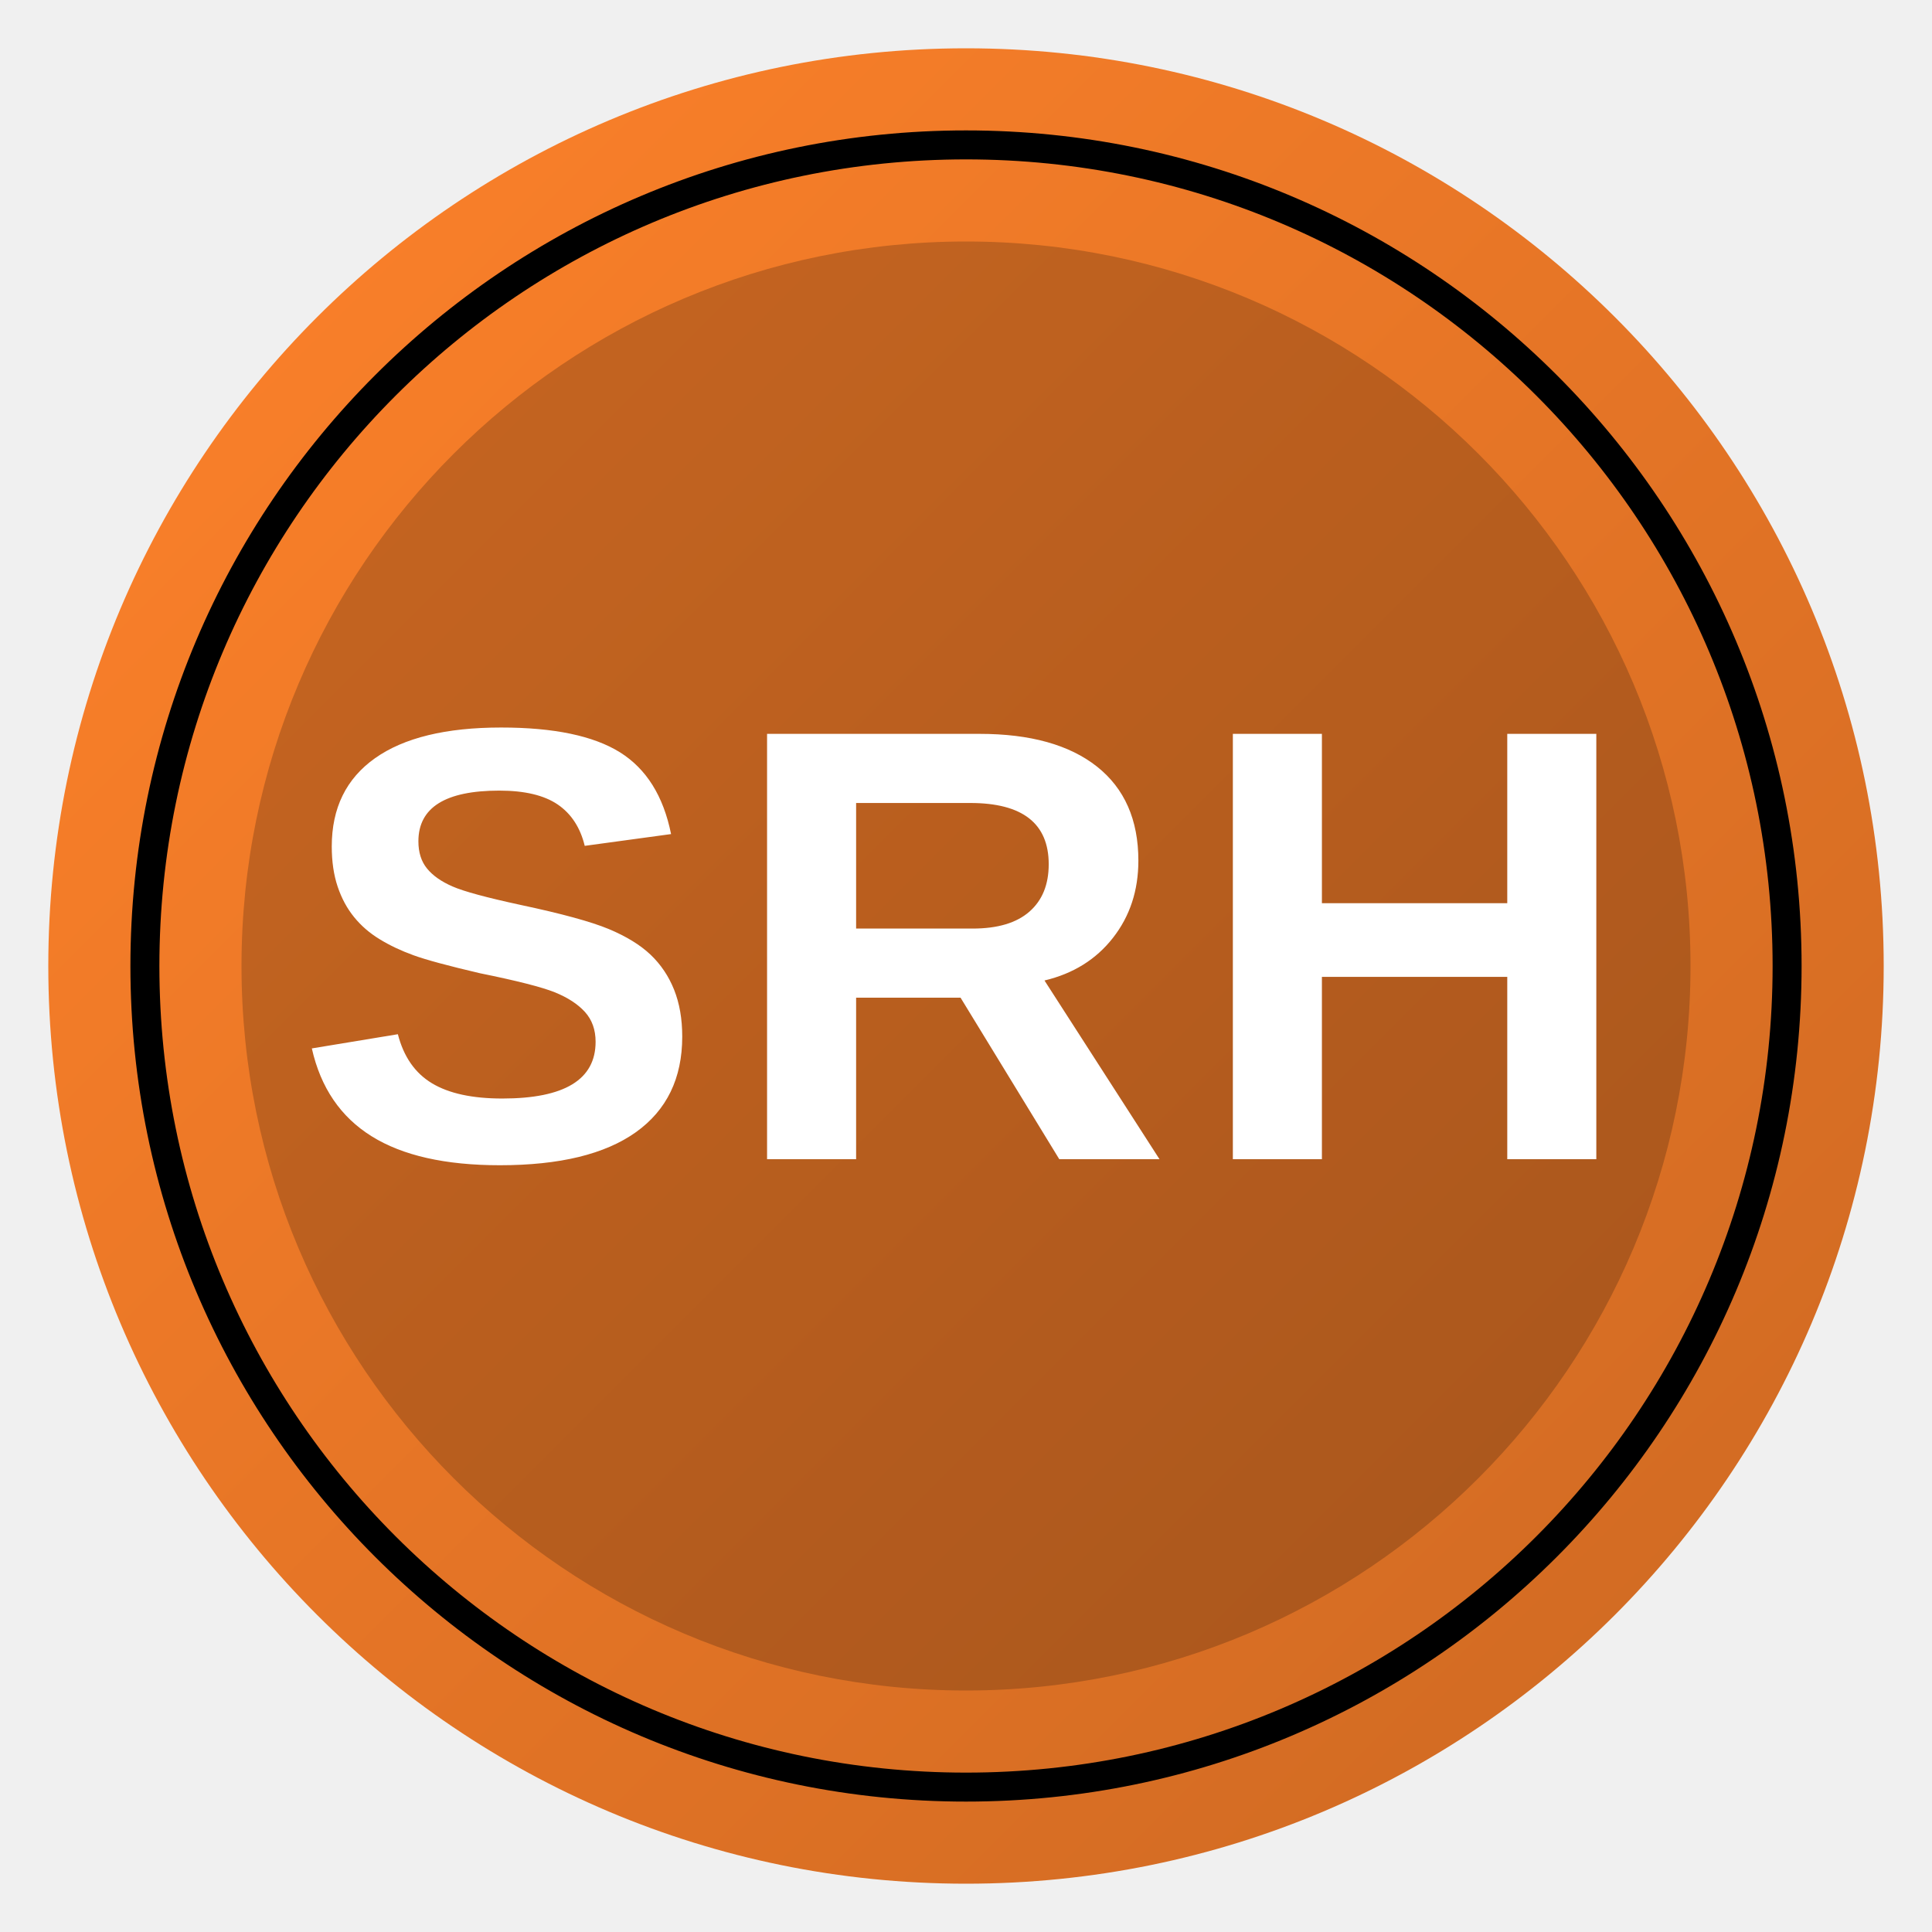
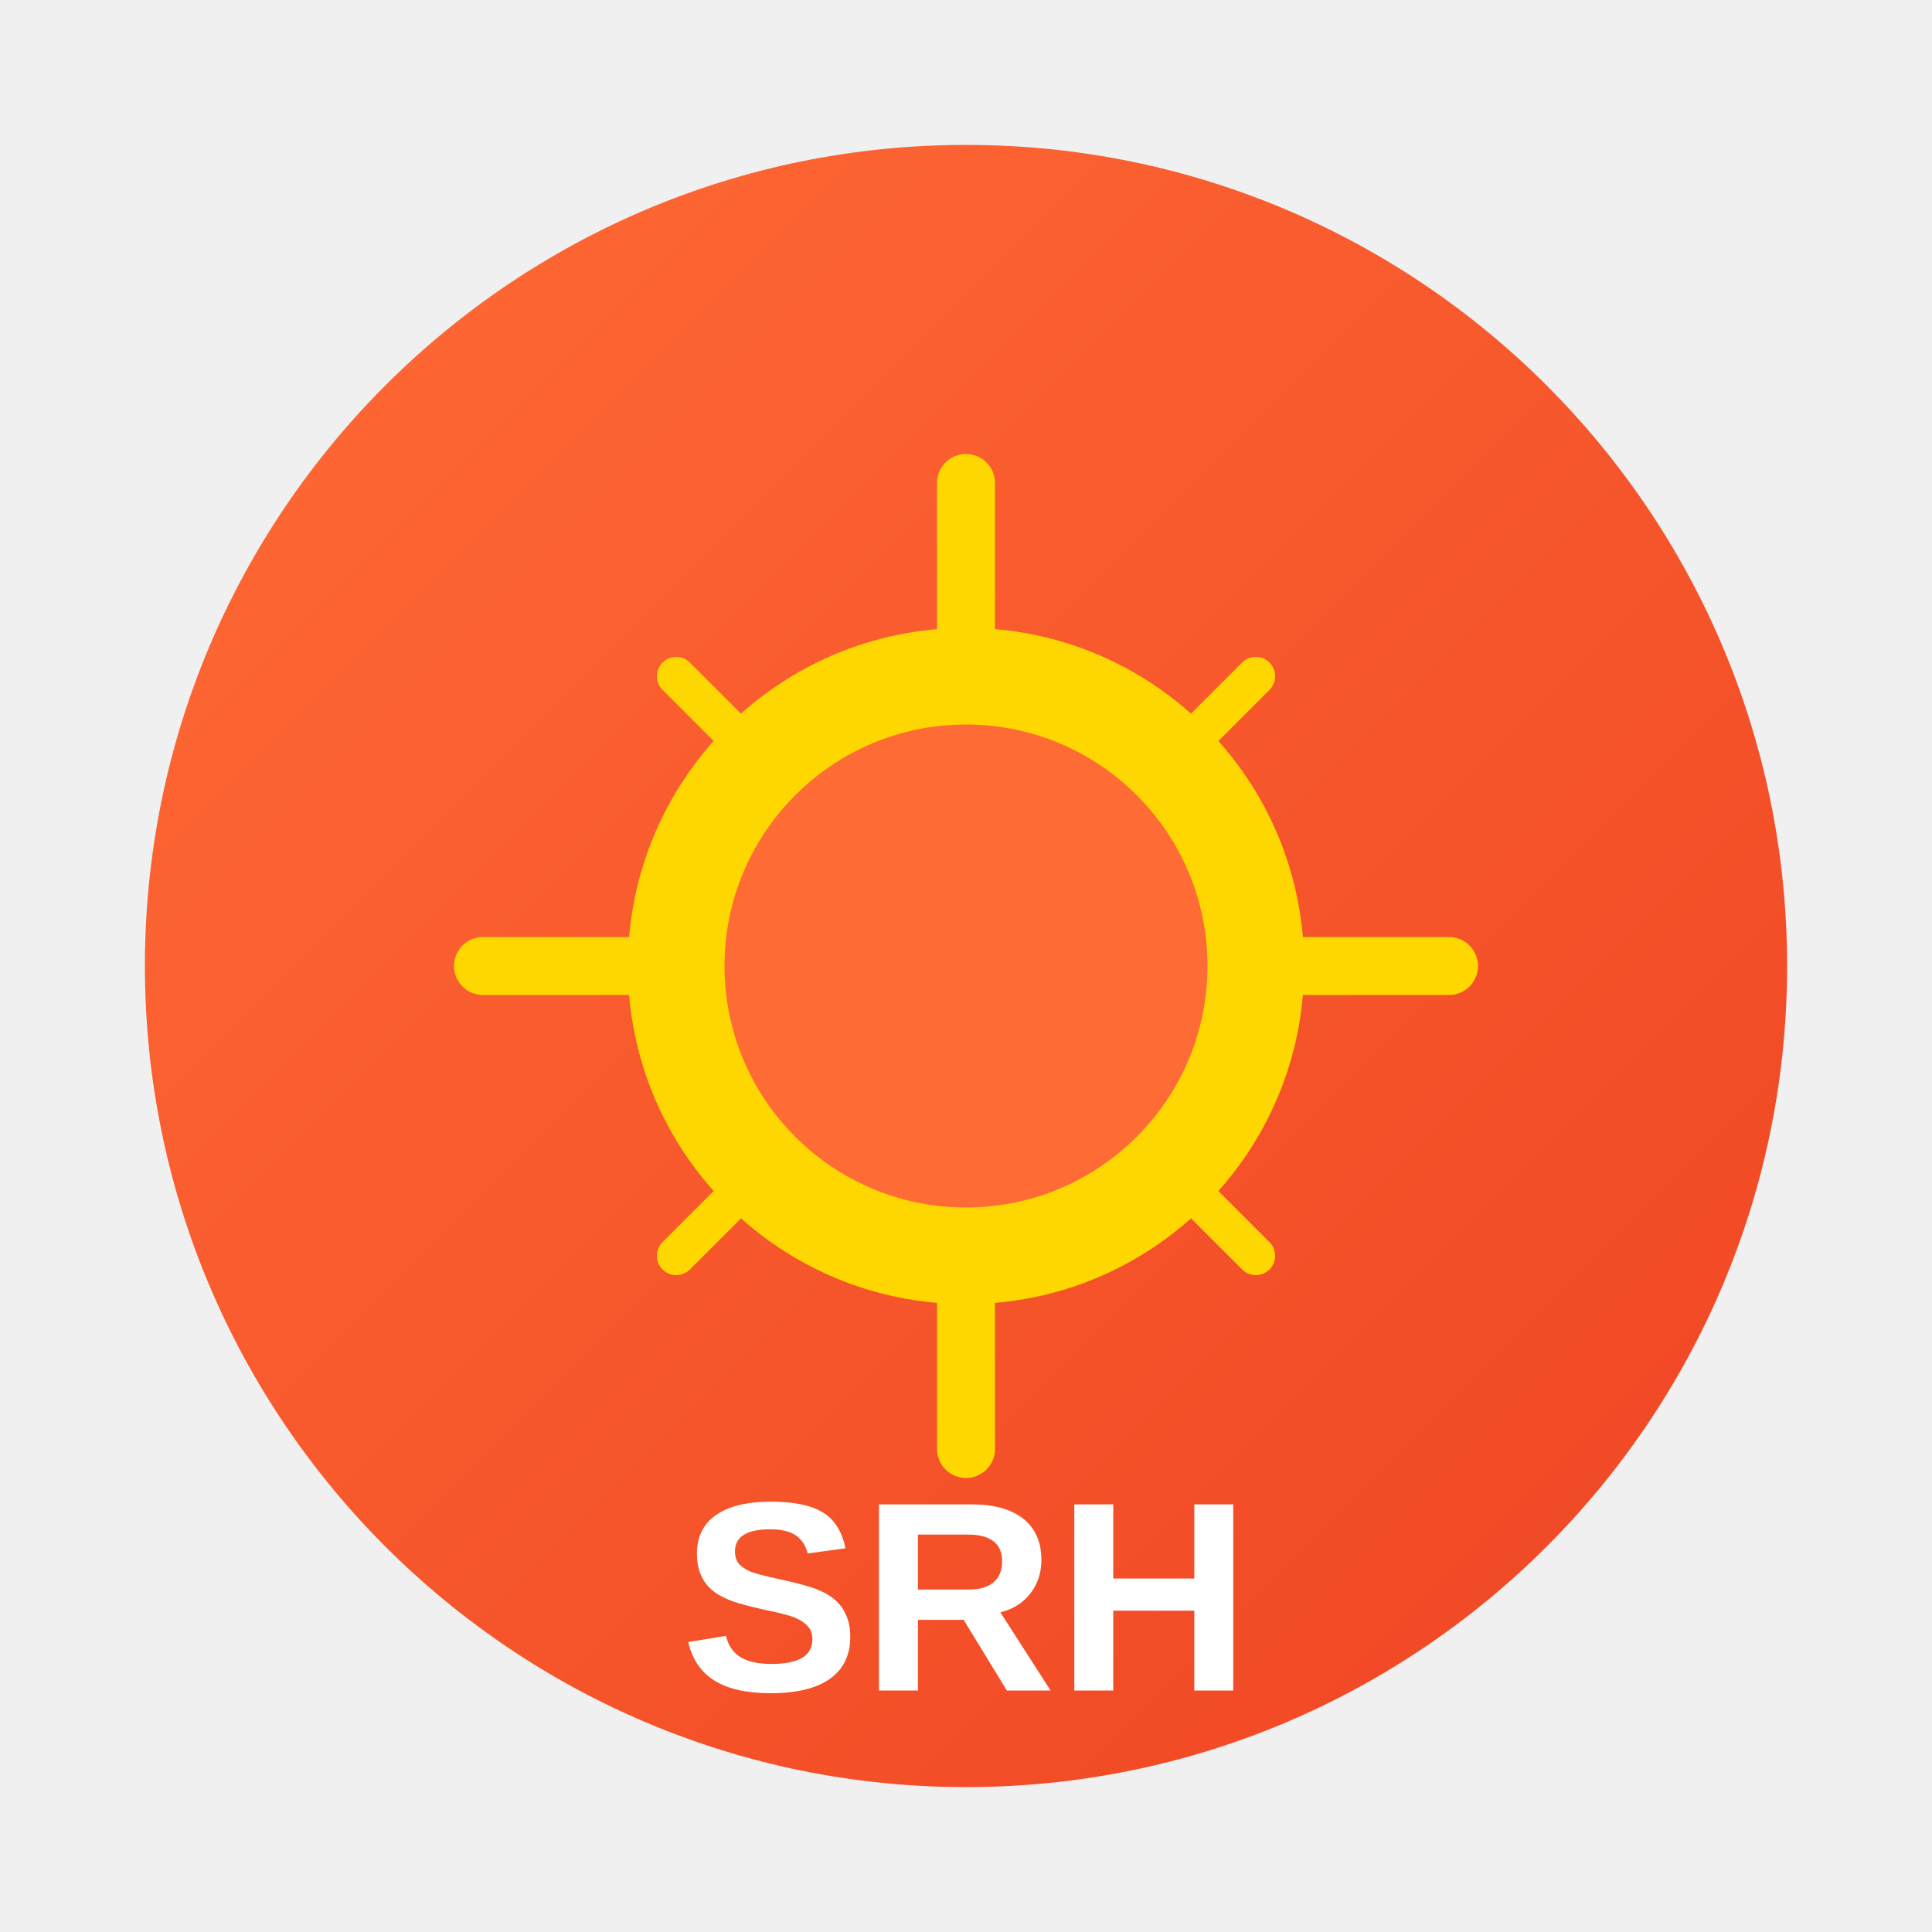
- <svg xmlns="http://www.w3.org/2000/svg" width="200" height="200" viewBox="0 0 200 200" role="img" aria-label="Sunrisers Hyderabad">
+ <svg xmlns="http://www.w3.org/2000/svg" width="200" height="200" viewBox="0 0 200 200">
  <defs>
    <linearGradient id="srhGradient" x1="0%" y1="0%" x2="100%" y2="100%">
-       <stop offset="0%" style="stop-color:#FF822A;stop-opacity:1" />
-       <stop offset="100%" style="stop-color:#CC6822;stop-opacity:1" />
+       <stop offset="0%" style="stop-color:#FF6B35;stop-opacity:1" />
+       <stop offset="100%" style="stop-color:#EF4423;stop-opacity:1" />
    </linearGradient>
  </defs>
-   <circle cx="100" cy="100" r="95" fill="url(#srhGradient)" />
-   <circle cx="100" cy="100" r="85" fill="none" stroke="#000000" stroke-width="3" />
-   <circle cx="100" cy="100" r="75" fill="#000000" opacity="0.2" />
-   <text x="100" y="120" font-family="Arial, sans-serif" font-size="64" font-weight="bold" text-anchor="middle" fill="#FFFFFF" letter-spacing="2">SRH</text>
+   <circle cx="100" cy="100" r="85" fill="url(#srhGradient)" />
+   <circle cx="100" cy="100" r="35" fill="#FFD700" />
+   <line x1="100" y1="100" x2="100" y2="50" stroke="#FFD700" stroke-width="6" stroke-linecap="round" />
+   <line x1="100" y1="100" x2="100" y2="150" stroke="#FFD700" stroke-width="6" stroke-linecap="round" />
+   <line x1="100" y1="100" x2="50" y2="100" stroke="#FFD700" stroke-width="6" stroke-linecap="round" />
+   <line x1="100" y1="100" x2="150" y2="100" stroke="#FFD700" stroke-width="6" stroke-linecap="round" />
+   <line x1="70" y1="70" x2="130" y2="130" stroke="#FFD700" stroke-width="4" stroke-linecap="round" />
+   <line x1="130" y1="70" x2="70" y2="130" stroke="#FFD700" stroke-width="4" stroke-linecap="round" />
+   <circle cx="100" cy="100" r="25" fill="#FF6B35" />
+   <text x="100" y="175" font-family="Arial, sans-serif" font-size="28" font-weight="bold" text-anchor="middle" fill="#fff">SRH</text>
</svg>
